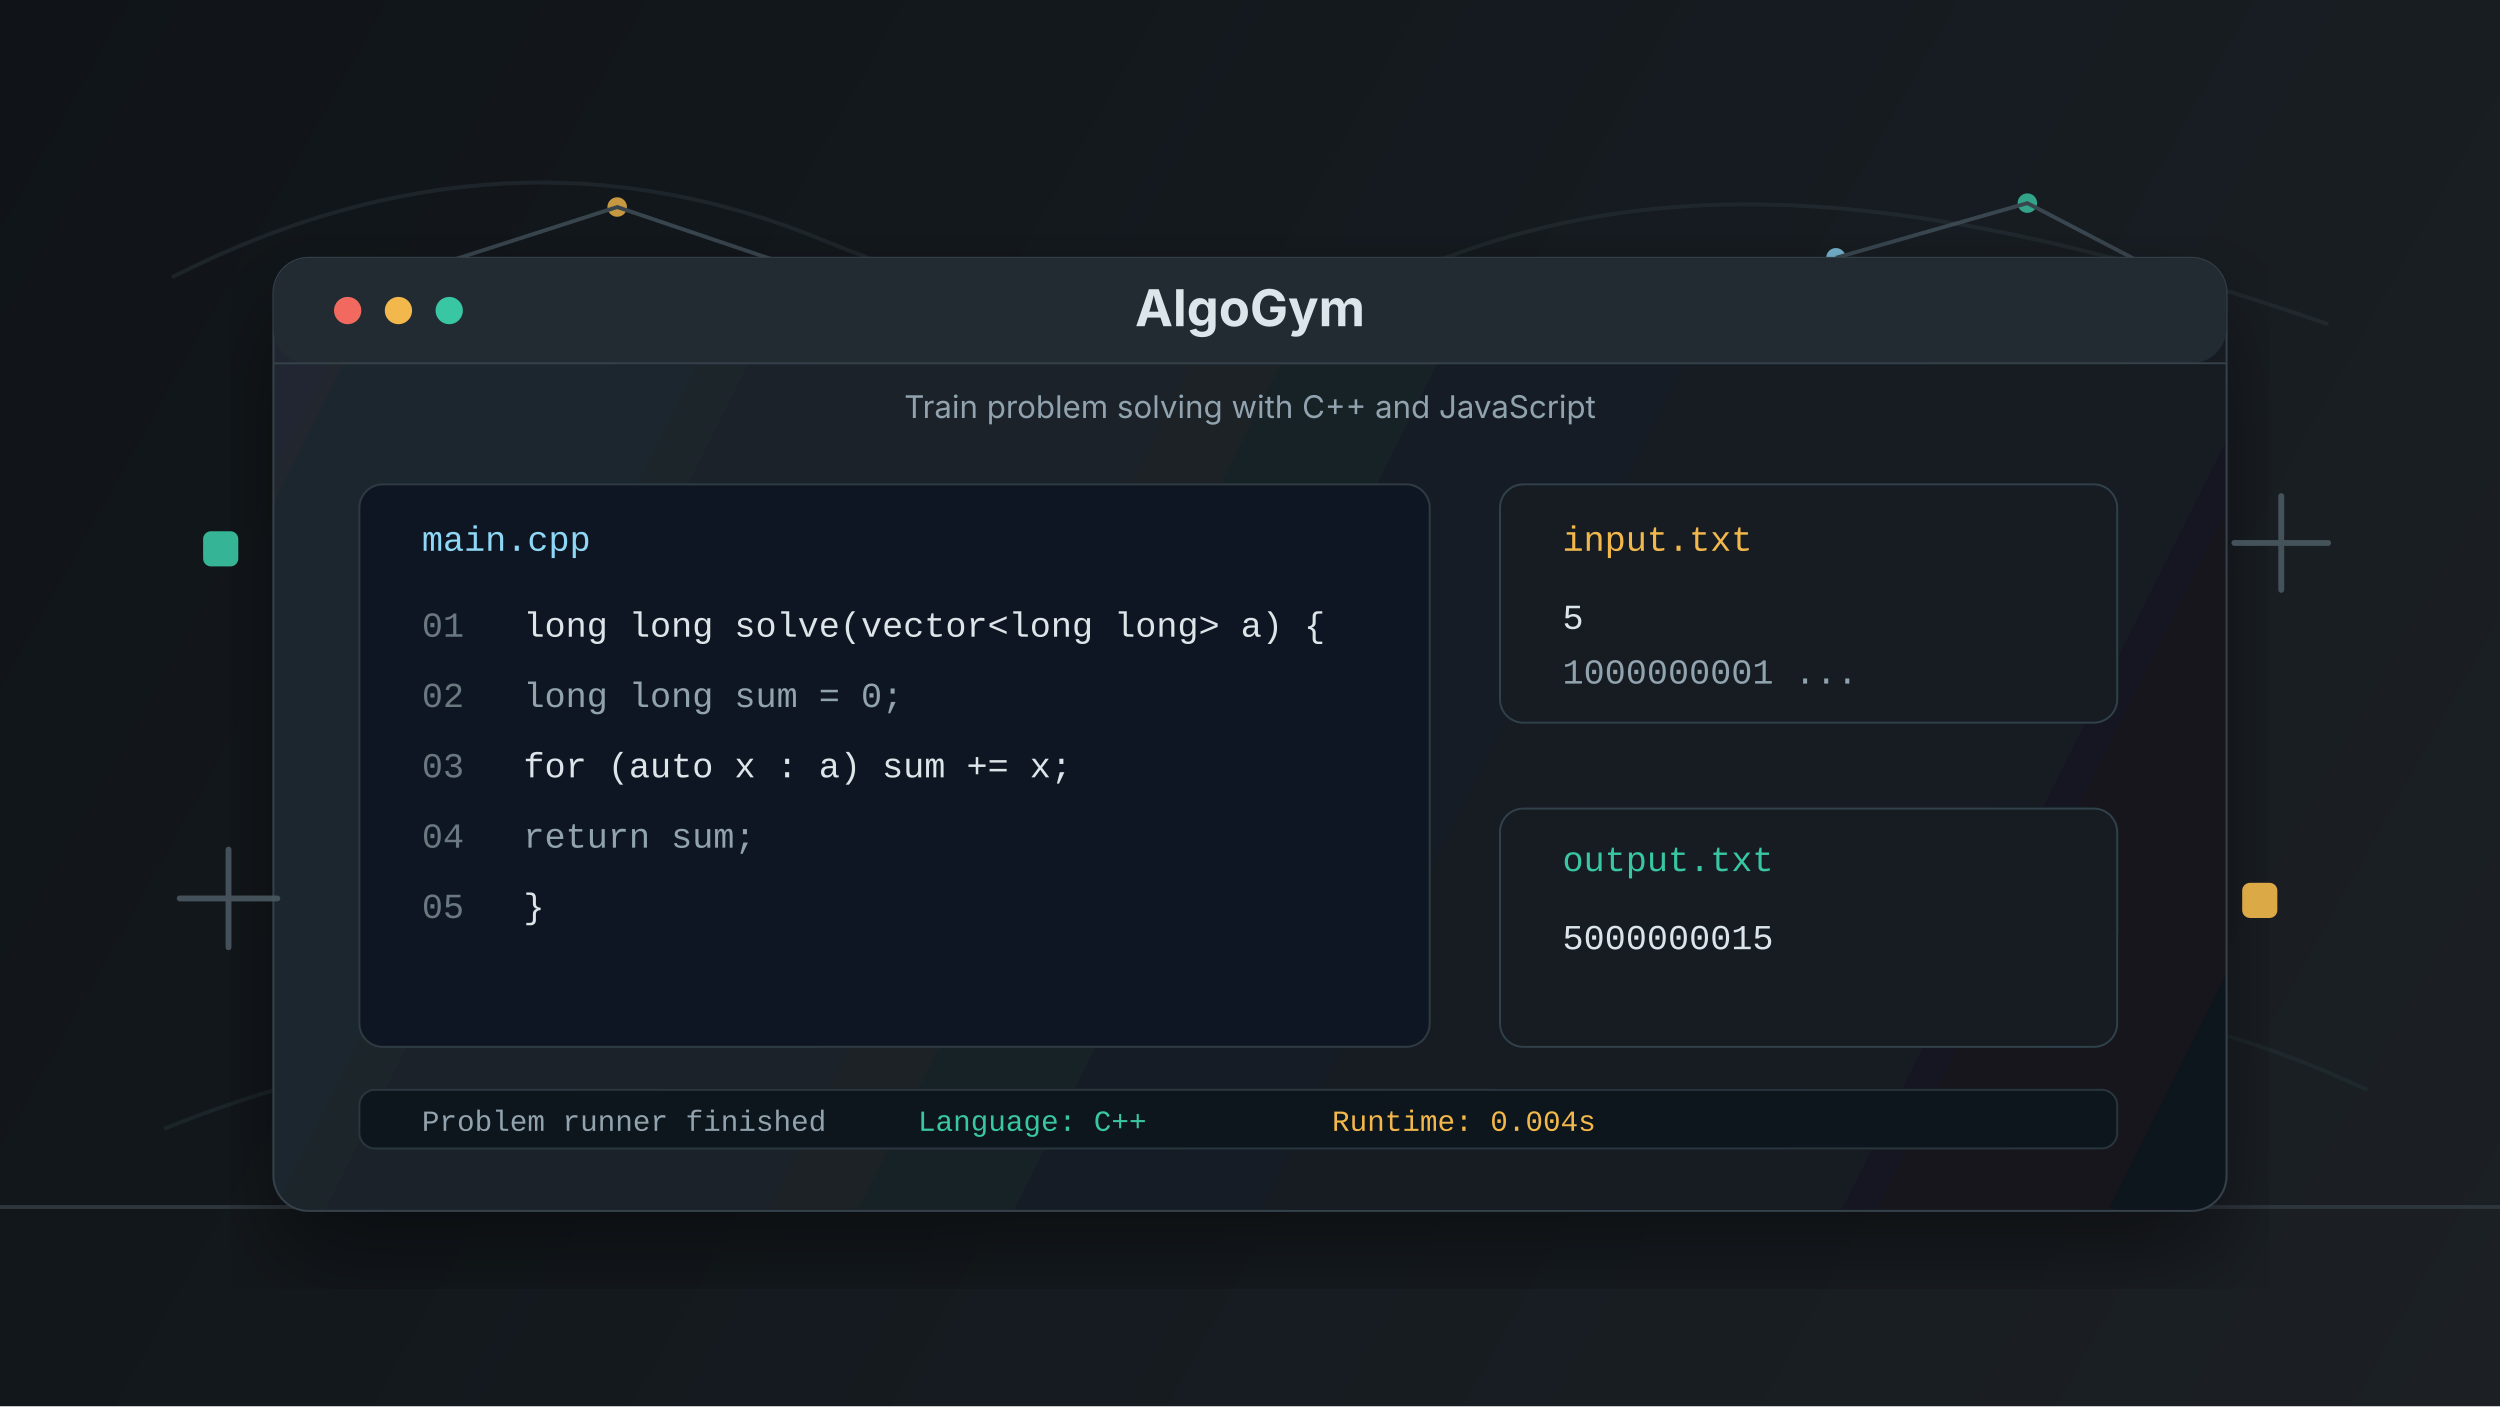
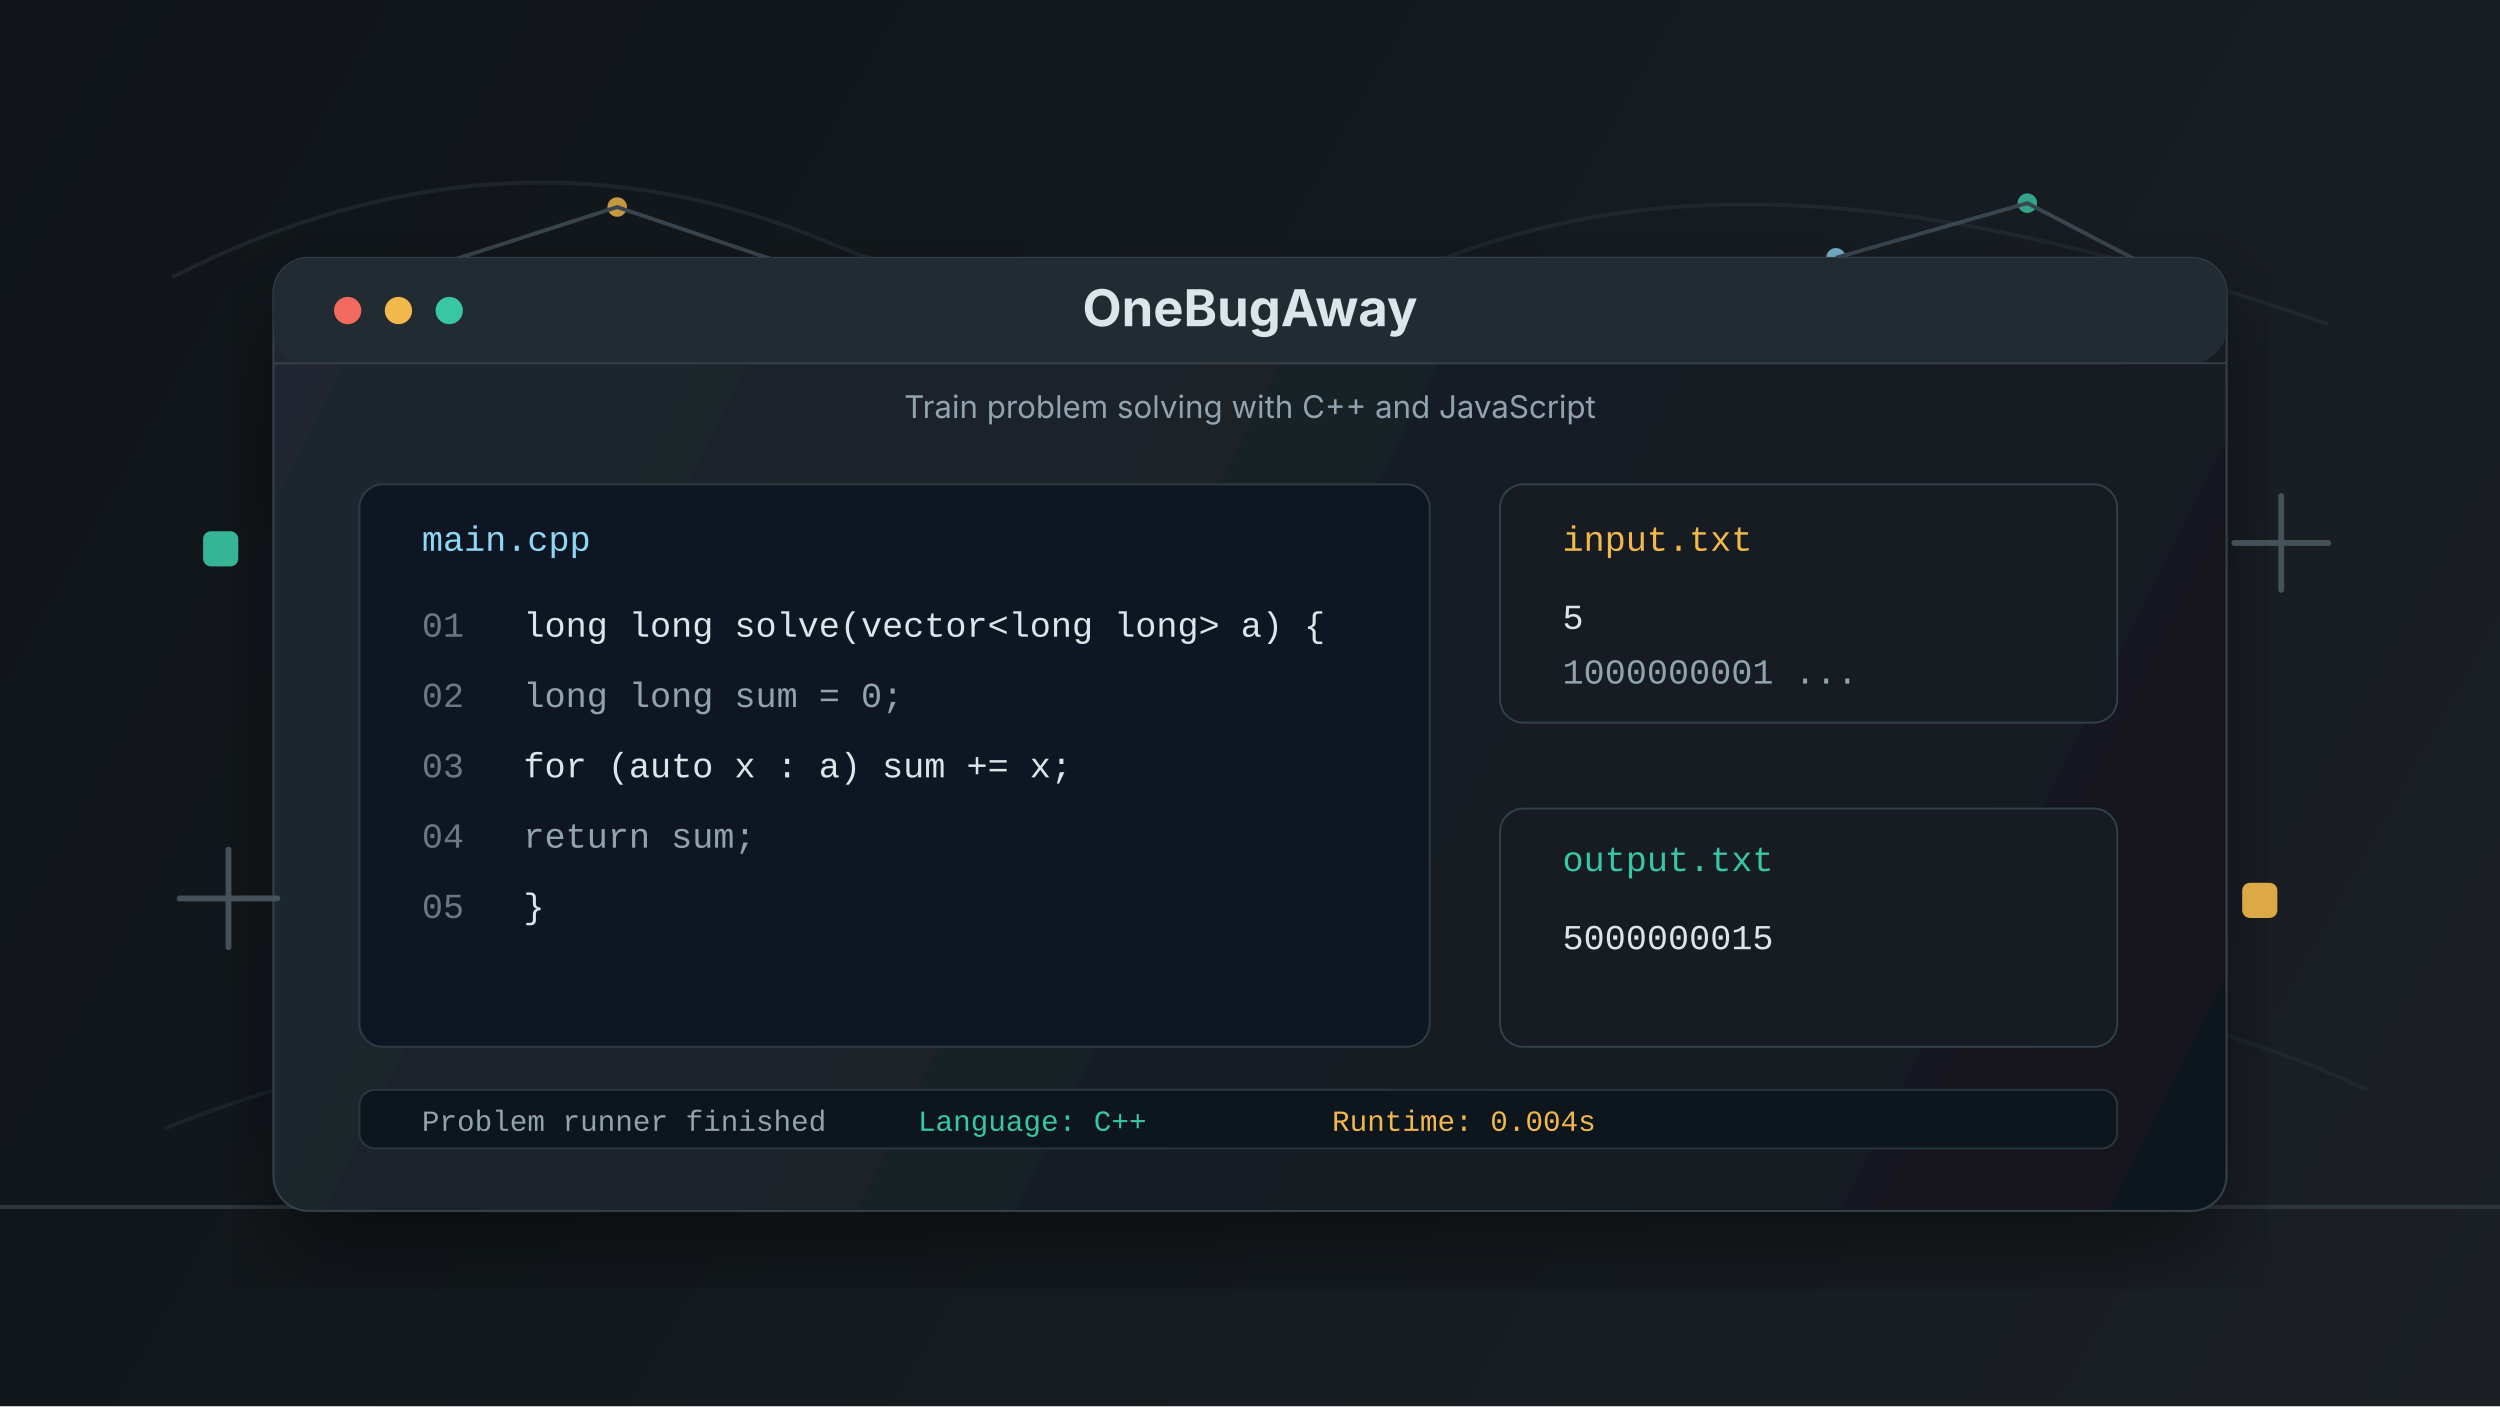
<svg xmlns="http://www.w3.org/2000/svg" width="1280" height="720" viewBox="0 0 1280 720" fill="none" role="img" aria-labelledby="title desc">
  <defs>
    <linearGradient id="bg" x1="0" y1="0" x2="1280" y2="720" gradientUnits="userSpaceOnUse">
      <stop stop-color="#101418" />
      <stop offset="0.55" stop-color="#151B20" />
      <stop offset="1" stop-color="#1C2025" />
    </linearGradient>
    <linearGradient id="panel" x1="160" y1="138" x2="1120" y2="618" gradientUnits="userSpaceOnUse">
      <stop stop-color="#202830" />
      <stop offset="1" stop-color="#11171D" />
    </linearGradient>
    <filter id="shadow" x="118" y="96" width="1044" height="564" filterUnits="userSpaceOnUse" color-interpolation-filters="sRGB">
      <feDropShadow dx="0" dy="24" stdDeviation="26" flood-color="#050608" flood-opacity="0.45" />
    </filter>
  </defs>
  <rect width="1280" height="720" fill="url(#bg)" />
  <path d="M0 618H1280" stroke="#2E363D" stroke-width="2" />
  <path d="M88 142C202 84 314 78 424 124C530 168 635 171 740 132C854 89 984 94 1192 166" stroke="#2A343A" stroke-width="2" opacity="0.5" />
  <path d="M84 578C216 524 354 520 498 566C632 609 754 604 864 550C972 497 1088 500 1212 558" stroke="#223033" stroke-width="2" opacity="0.55" />
  <g opacity="0.8">
    <circle cx="198" cy="144" r="5" fill="#39C6A3" />
    <circle cx="316" cy="106" r="5" fill="#F2B84B" />
    <circle cx="464" cy="156" r="5" fill="#8DD7F7" />
    <path d="M198 144L316 106L464 156" stroke="#42505A" stroke-width="2" />
    <circle cx="940" cy="132" r="5" fill="#8DD7F7" />
    <circle cx="1038" cy="104" r="5" fill="#39C6A3" />
    <circle cx="1130" cy="152" r="5" fill="#F2B84B" />
    <path d="M940 132L1038 104L1130 152" stroke="#42505A" stroke-width="2" />
  </g>
  <g filter="url(#shadow)">
    <rect x="140" y="132" width="1000" height="488" rx="18" fill="url(#panel)" stroke="#34414A" />
    <rect x="140" y="132" width="1000" height="54" rx="18" fill="#222B33" />
    <path d="M140 186H1140" stroke="#34414A" />
    <circle cx="178" cy="159" r="7" fill="#F26B5E" />
    <circle cx="204" cy="159" r="7" fill="#F2B84B" />
    <circle cx="230" cy="159" r="7" fill="#39C6A3" />
-     <text x="640" y="167" text-anchor="middle" fill="#DCE5EA" font-family="Inter, ui-sans-serif, system-ui, -apple-system, BlinkMacSystemFont, Segoe UI, sans-serif" font-size="26" font-weight="700">AlgoGym</text>
+     <text x="640" y="167" text-anchor="middle" fill="#DCE5EA" font-family="Inter, ui-sans-serif, system-ui, -apple-system, BlinkMacSystemFont, Segoe UI, sans-serif" font-size="26" font-weight="700">OneBugAway</text>
    <text x="640" y="214" text-anchor="middle" fill="#91A3AE" font-family="Inter, ui-sans-serif, system-ui, -apple-system, BlinkMacSystemFont, Segoe UI, sans-serif" font-size="16">Train problem solving with C++ and JavaScript</text>
    <rect x="184" y="248" width="548" height="288" rx="12" fill="#111820" stroke="#2E3A43" />
    <rect x="768" y="248" width="316" height="122" rx="12" fill="#141C23" stroke="#31404A" />
    <rect x="768" y="414" width="316" height="122" rx="12" fill="#141C23" stroke="#31404A" />
    <text x="216" y="282" fill="#8DD7F7" font-family="SFMono-Regular, Consolas, Liberation Mono, Menlo, monospace" font-size="18">main.cpp</text>
    <text x="800" y="282" fill="#F2B84B" font-family="SFMono-Regular, Consolas, Liberation Mono, Menlo, monospace" font-size="18">input.txt</text>
    <text x="800" y="446" fill="#39C6A3" font-family="SFMono-Regular, Consolas, Liberation Mono, Menlo, monospace" font-size="18">output.txt</text>
    <g font-family="SFMono-Regular, Consolas, Liberation Mono, Menlo, monospace" font-size="18">
      <text x="216" y="326" fill="#6A7882">01</text>
      <text x="268" y="326" fill="#DCE5EA">long long solve(vector&lt;long long&gt; a) {</text>
      <text x="216" y="362" fill="#6A7882">02</text>
      <text x="268" y="362" fill="#91A3AE">  long long sum = 0;</text>
      <text x="216" y="398" fill="#6A7882">03</text>
      <text x="268" y="398" fill="#DCE5EA">  for (auto x : a) sum += x;</text>
      <text x="216" y="434" fill="#6A7882">04</text>
      <text x="268" y="434" fill="#91A3AE">  return sum;</text>
      <text x="216" y="470" fill="#6A7882">05</text>
      <text x="268" y="470" fill="#DCE5EA">}</text>
    </g>
    <g font-family="SFMono-Regular, Consolas, Liberation Mono, Menlo, monospace" font-size="18">
      <text x="800" y="322" fill="#DCE5EA">5</text>
      <text x="800" y="350" fill="#91A3AE">1000000001 ...</text>
      <text x="800" y="486" fill="#DCE5EA">5000000015</text>
    </g>
    <rect x="184" y="558" width="900" height="30" rx="8" fill="#0E141A" stroke="#2B363E" />
    <text x="216" y="579" fill="#91A3AE" font-family="SFMono-Regular, Consolas, Liberation Mono, Menlo, monospace" font-size="15">Problem runner finished</text>
    <text x="470" y="579" fill="#39C6A3" font-family="SFMono-Regular, Consolas, Liberation Mono, Menlo, monospace" font-size="15">Language: C++</text>
    <text x="682" y="579" fill="#F2B84B" font-family="SFMono-Regular, Consolas, Liberation Mono, Menlo, monospace" font-size="15">Runtime: 0.004s</text>
  </g>
  <g opacity="0.9">
    <rect x="104" y="272" width="18" height="18" rx="4" fill="#39C6A3" />
    <rect x="1148" y="452" width="18" height="18" rx="4" fill="#F2B84B" />
    <path d="M92 460H142M117 435V485" stroke="#495861" stroke-width="3" stroke-linecap="round" />
    <path d="M1144 278H1192M1168 254V302" stroke="#495861" stroke-width="3" stroke-linecap="round" />
  </g>
</svg>
